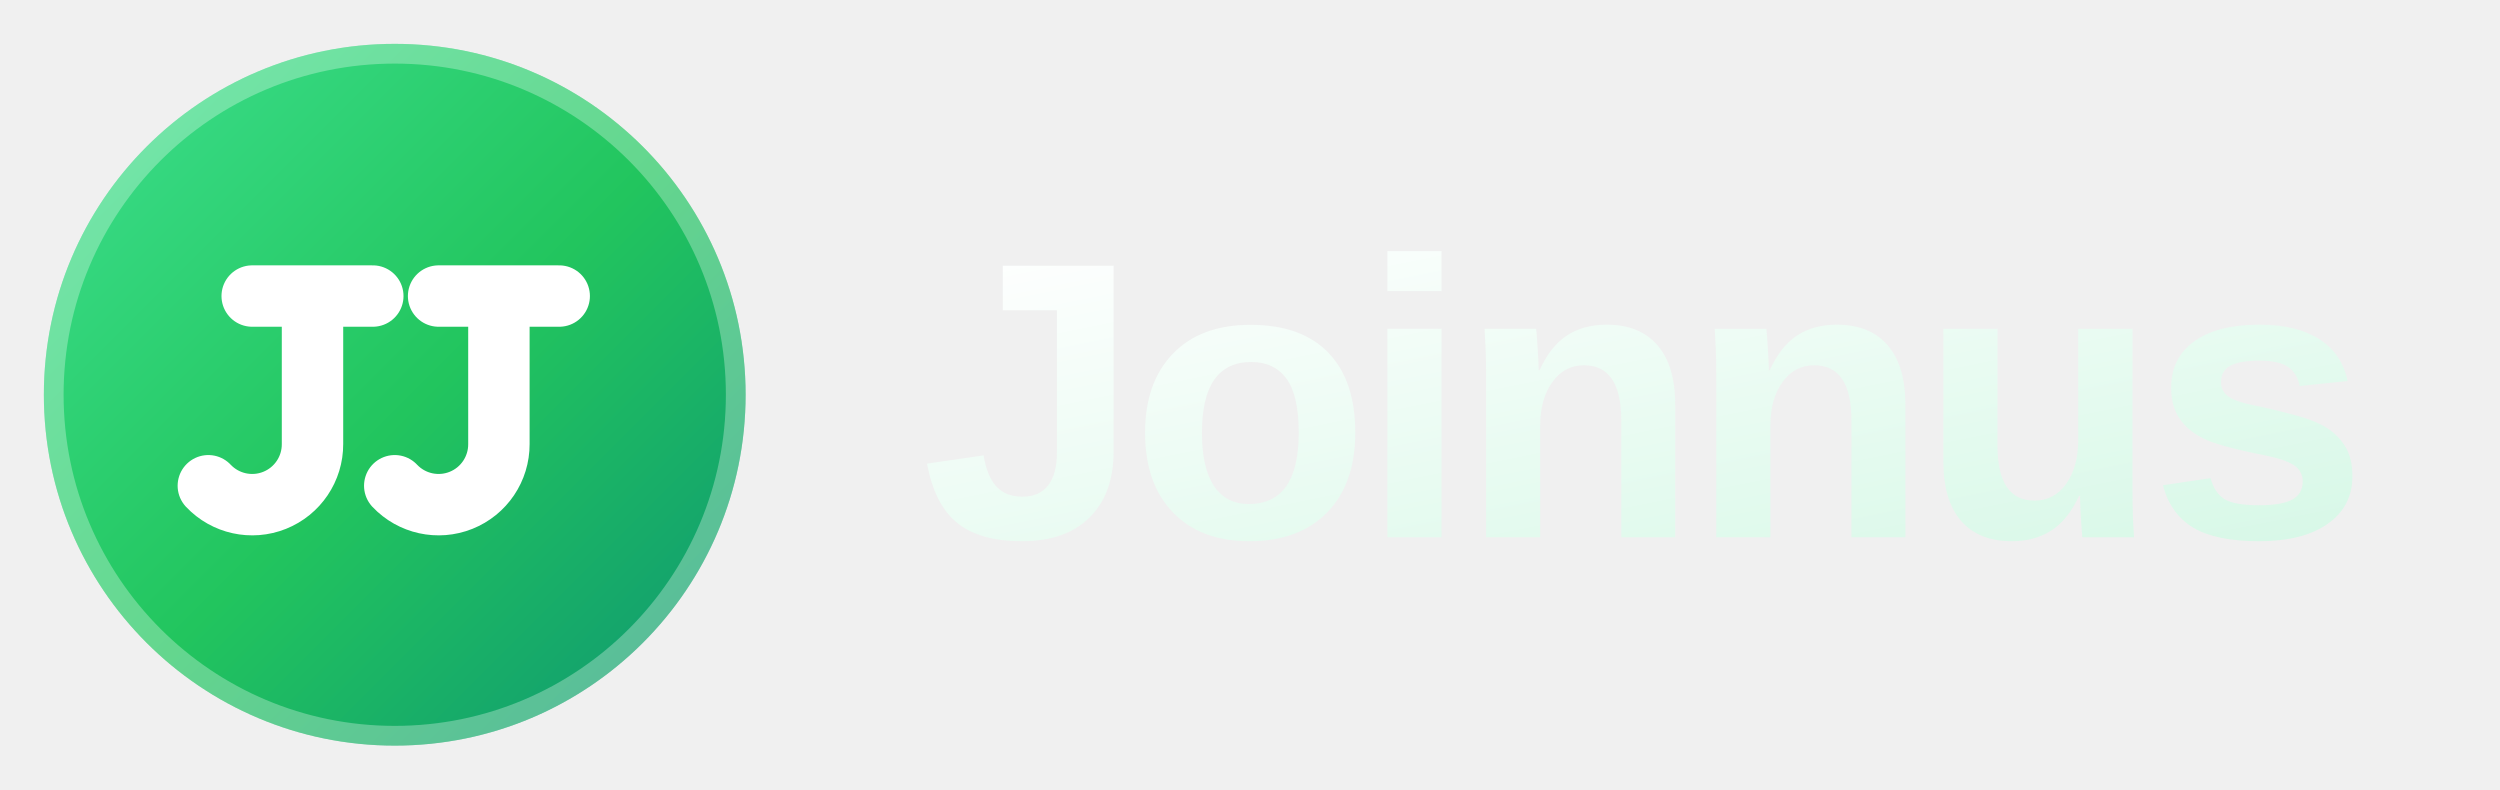
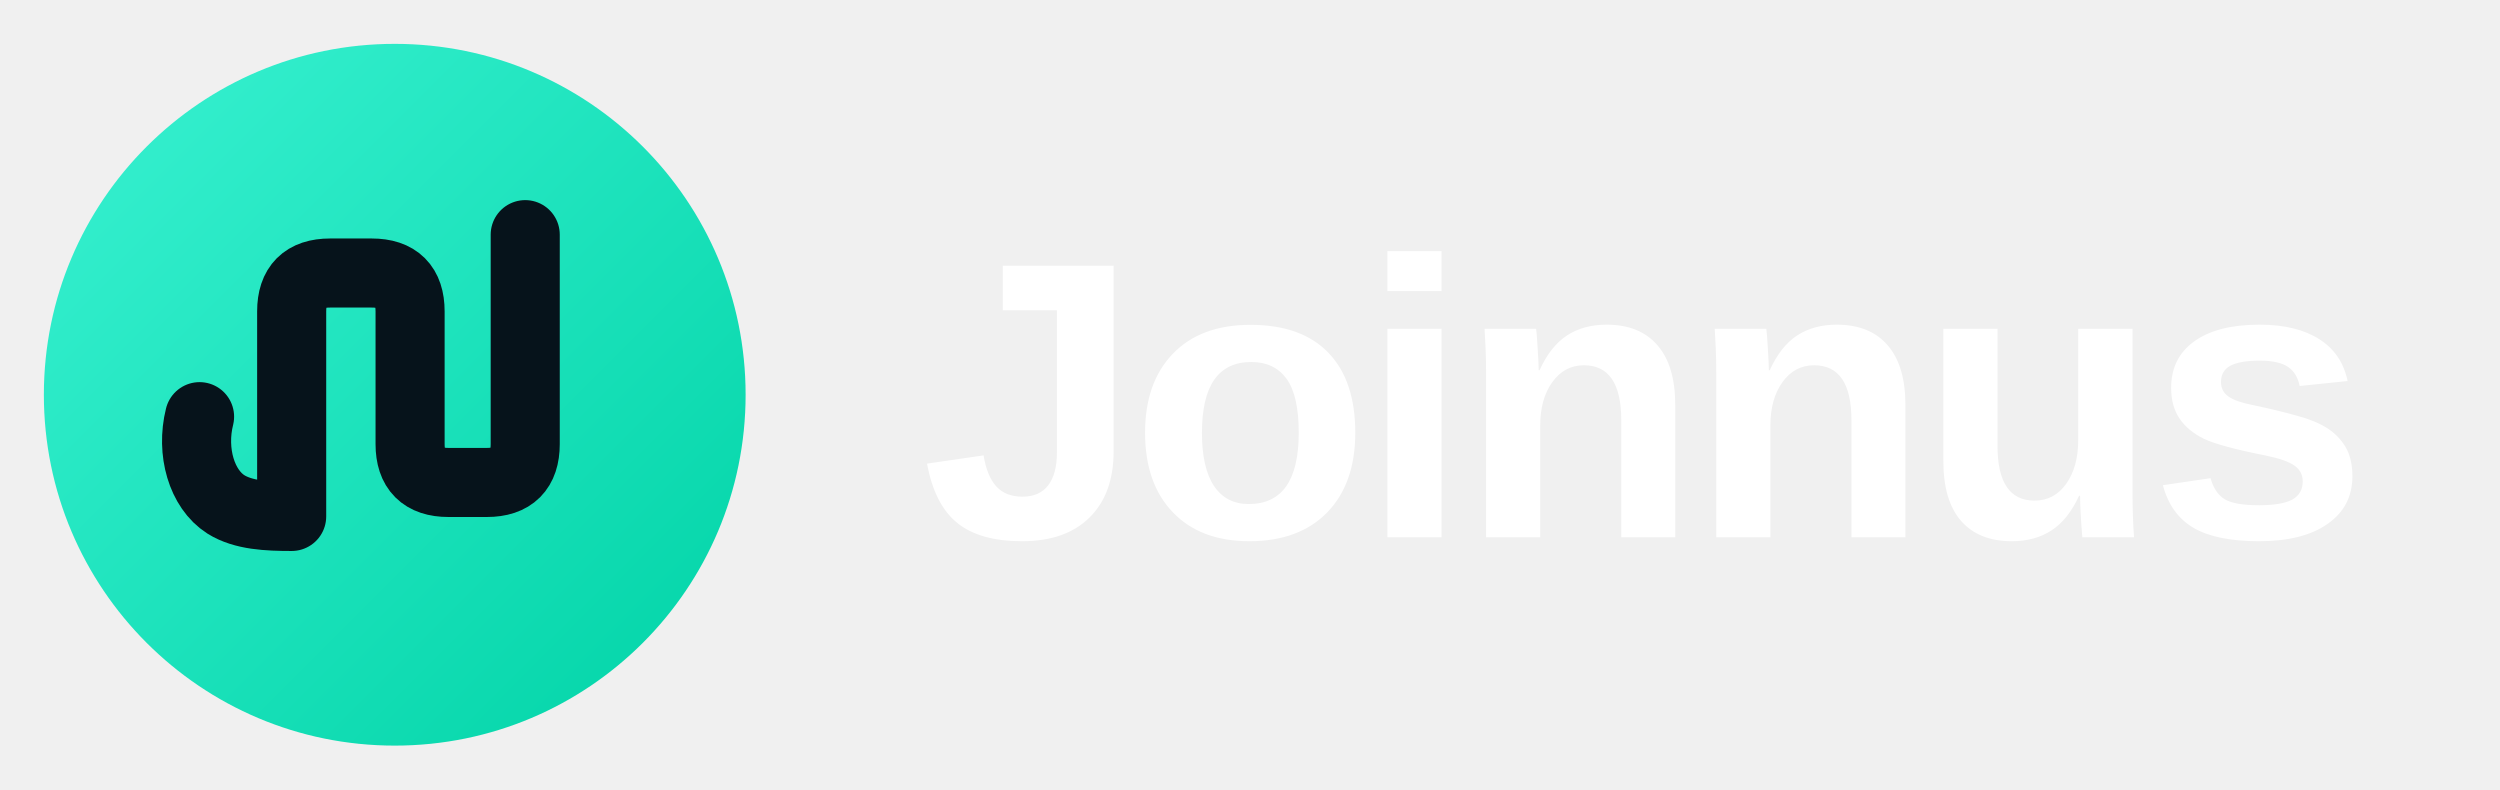
<svg xmlns="http://www.w3.org/2000/svg" viewBox="0 0 228 72" width="228" height="72" role="img" aria-label="Joinnus">
  <defs>
    <linearGradient id="jn-c" x1="0" y1="0" x2="1" y2="1">
-       <stop offset="0%" stop-color="#3ee08f" />
-       <stop offset="52%" stop-color="#22c55e" />
-       <stop offset="100%" stop-color="#0d9473" />
-     </linearGradient>
-     <linearGradient id="jn-t" x1="0" y1="0" x2="1" y2="1">
-       <stop offset="0%" stop-color="#ffffff" />
-       <stop offset="100%" stop-color="#d7f8e7" />
+       <stop offset="0%" stop-color="#3af2d2" />
+       <stop offset="100%" stop-color="#00d3a6" />
    </linearGradient>
  </defs>
  <circle cx="36" cy="36" r="32" fill="url(#jn-c)" />
-   <circle cx="36" cy="36" r="31.1" fill="none" stroke="rgba(255,255,255,.30)" stroke-width="1.8" />
-   <g stroke="#ffffff" stroke-width="5.6" stroke-linecap="round" fill="none">
-     <path d="M23 27h11M28.5 27v13.5a5.5 5.5 0 0 1-9.5 3.8" />
-     <path d="M40 27h11M45.5 27v13.5a5.5 5.5 0 0 1-9.5 3.8" />
-   </g>
-   <text x="84" y="49" font-family="'Segoe UI', system-ui, Arial, Helvetica, sans-serif" font-size="36" font-weight="700" letter-spacing="-1" fill="url(#jn-t)">Joinnus</text>
+   <path fill="none" stroke="#06131b" stroke-width="6.3" stroke-linecap="round" stroke-linejoin="round" d="M18.2 38            C17.4 41.2 18.4 44.6 20.6 46            C22.2 47 24.4 47.1 26.6 47.1            V28.4            Q26.6 24.9 30.1 24.9            L33.9 24.9            Q37.4 24.9 37.4 28.4            V40.5            Q37.4 44 40.9 44            L44.4 44            Q47.9 44 47.9 40.5            V21.4" />
+   <text x="84" y="49" font-family="'Segoe UI', system-ui, Arial, Helvetica, sans-serif" font-size="36" font-weight="700" letter-spacing="-1" fill="#ffffff">Joinnus</text>
</svg>
